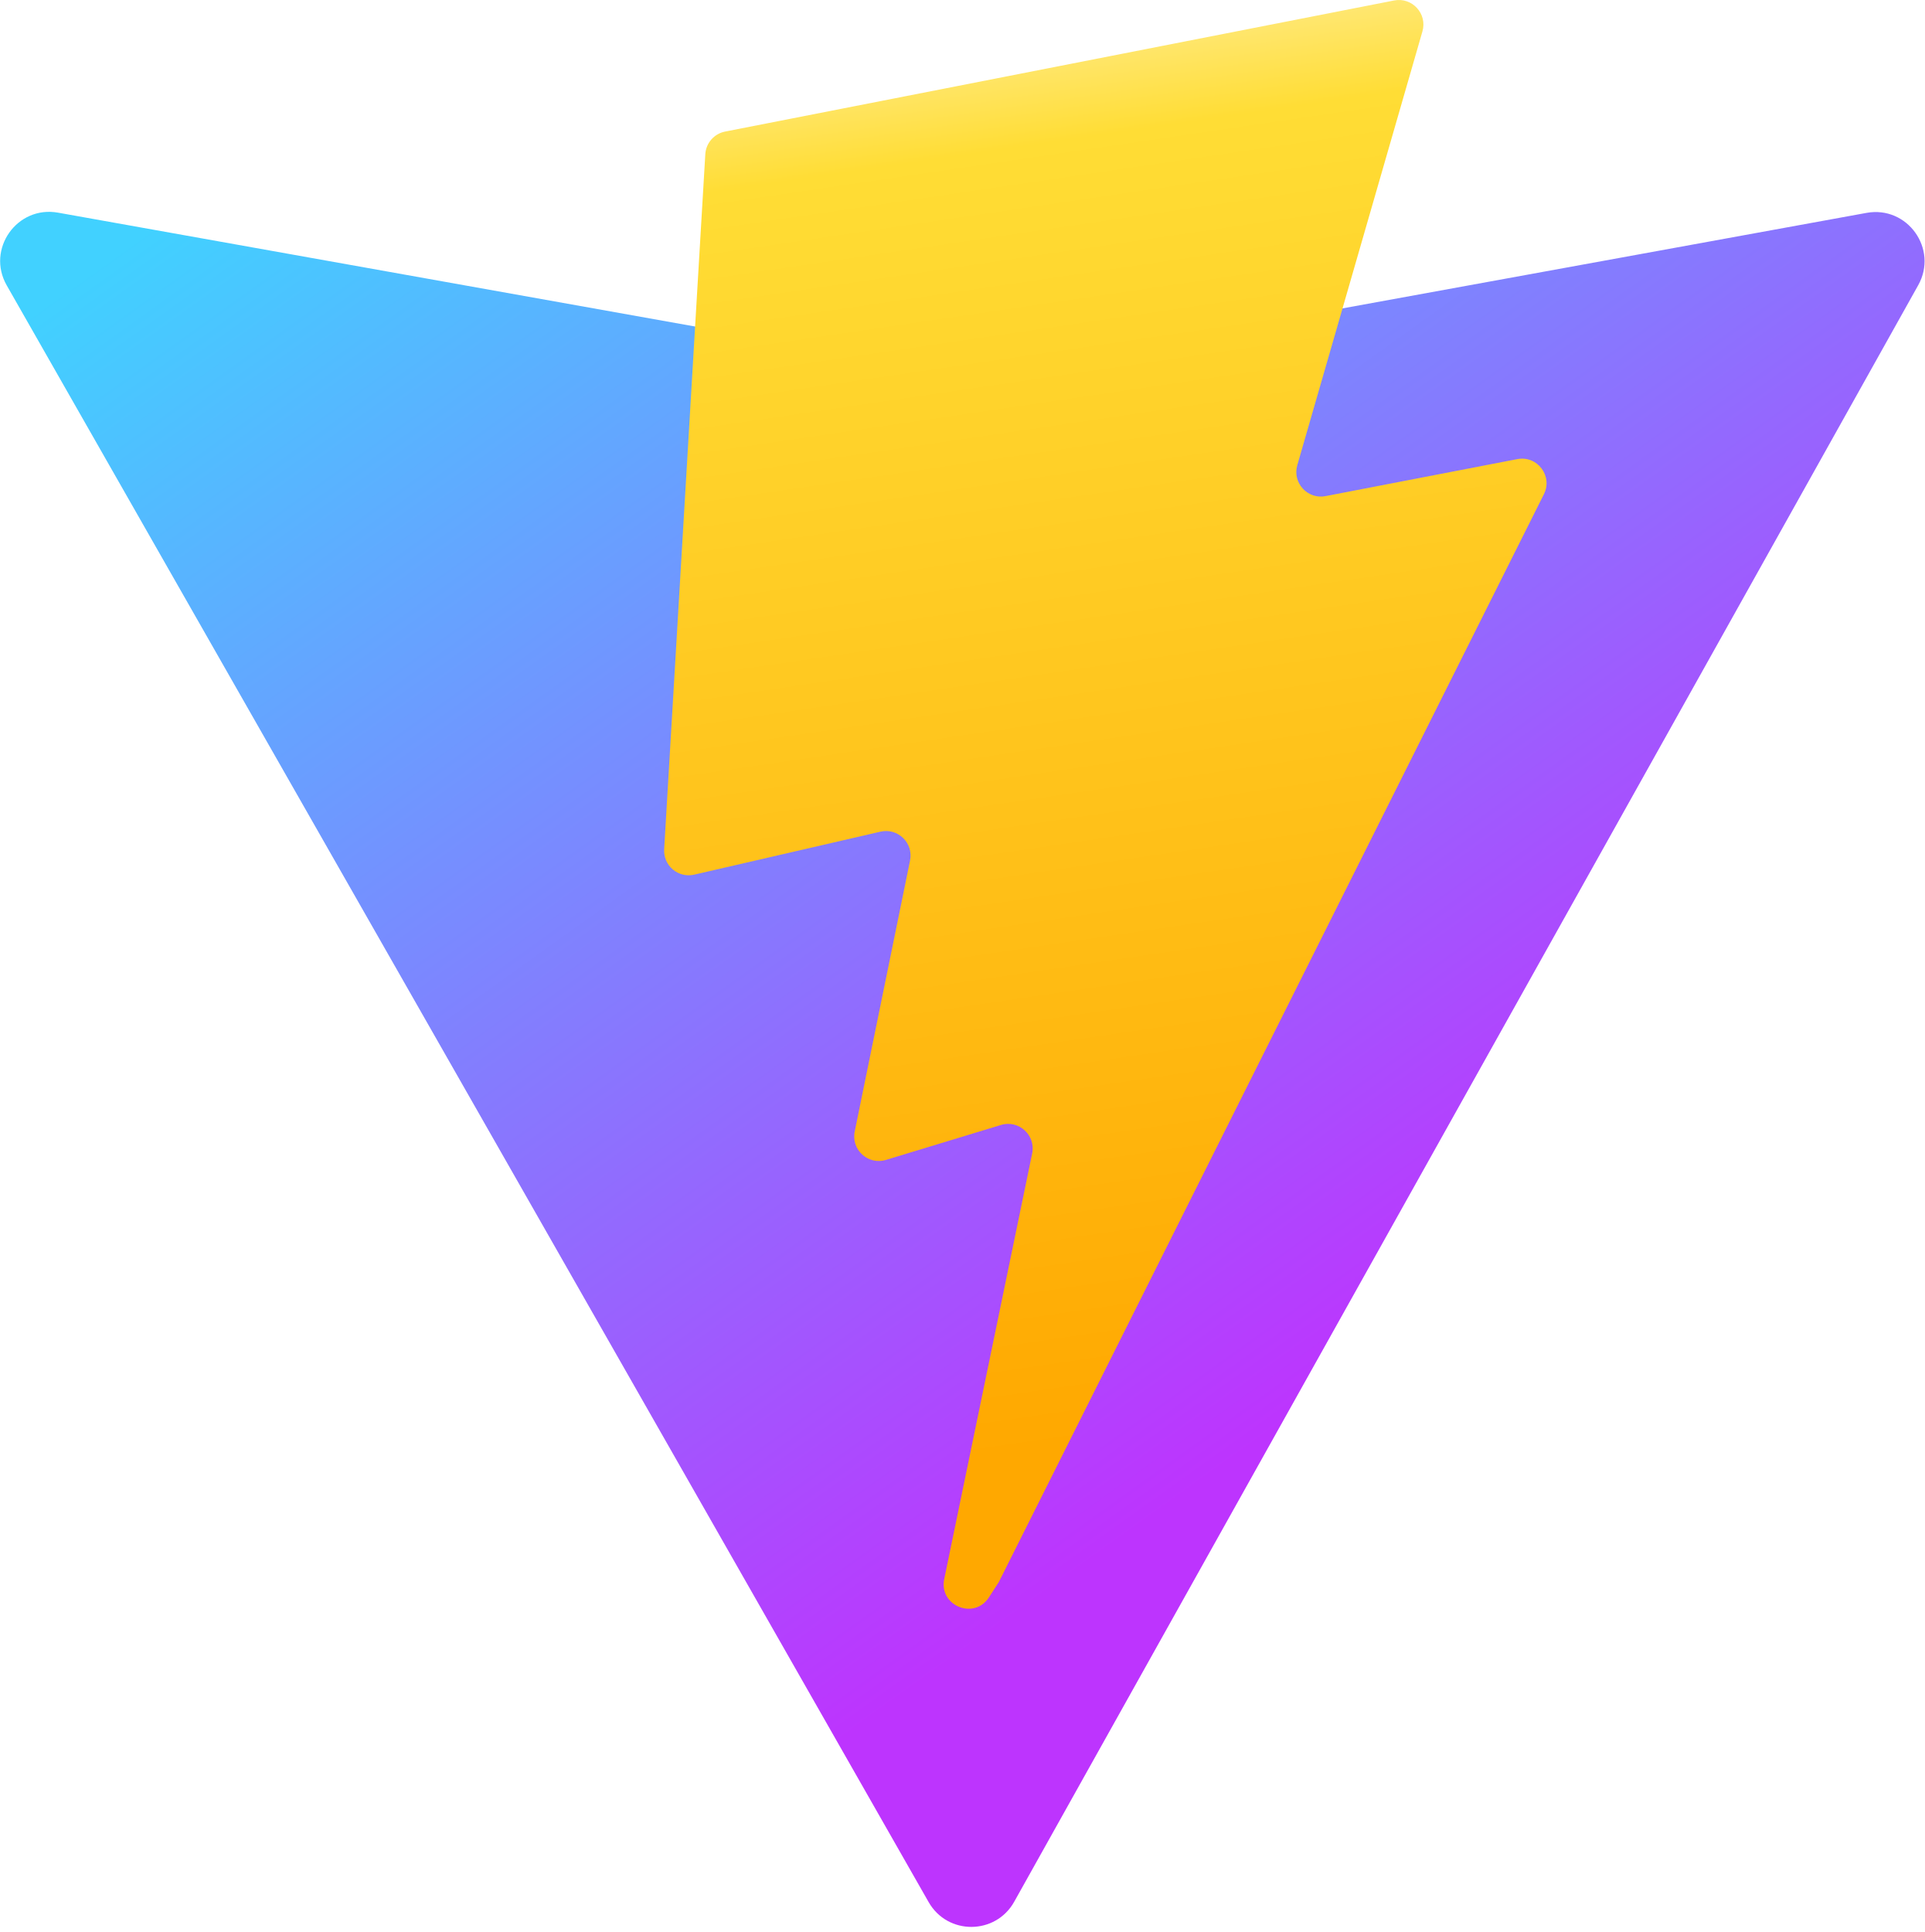
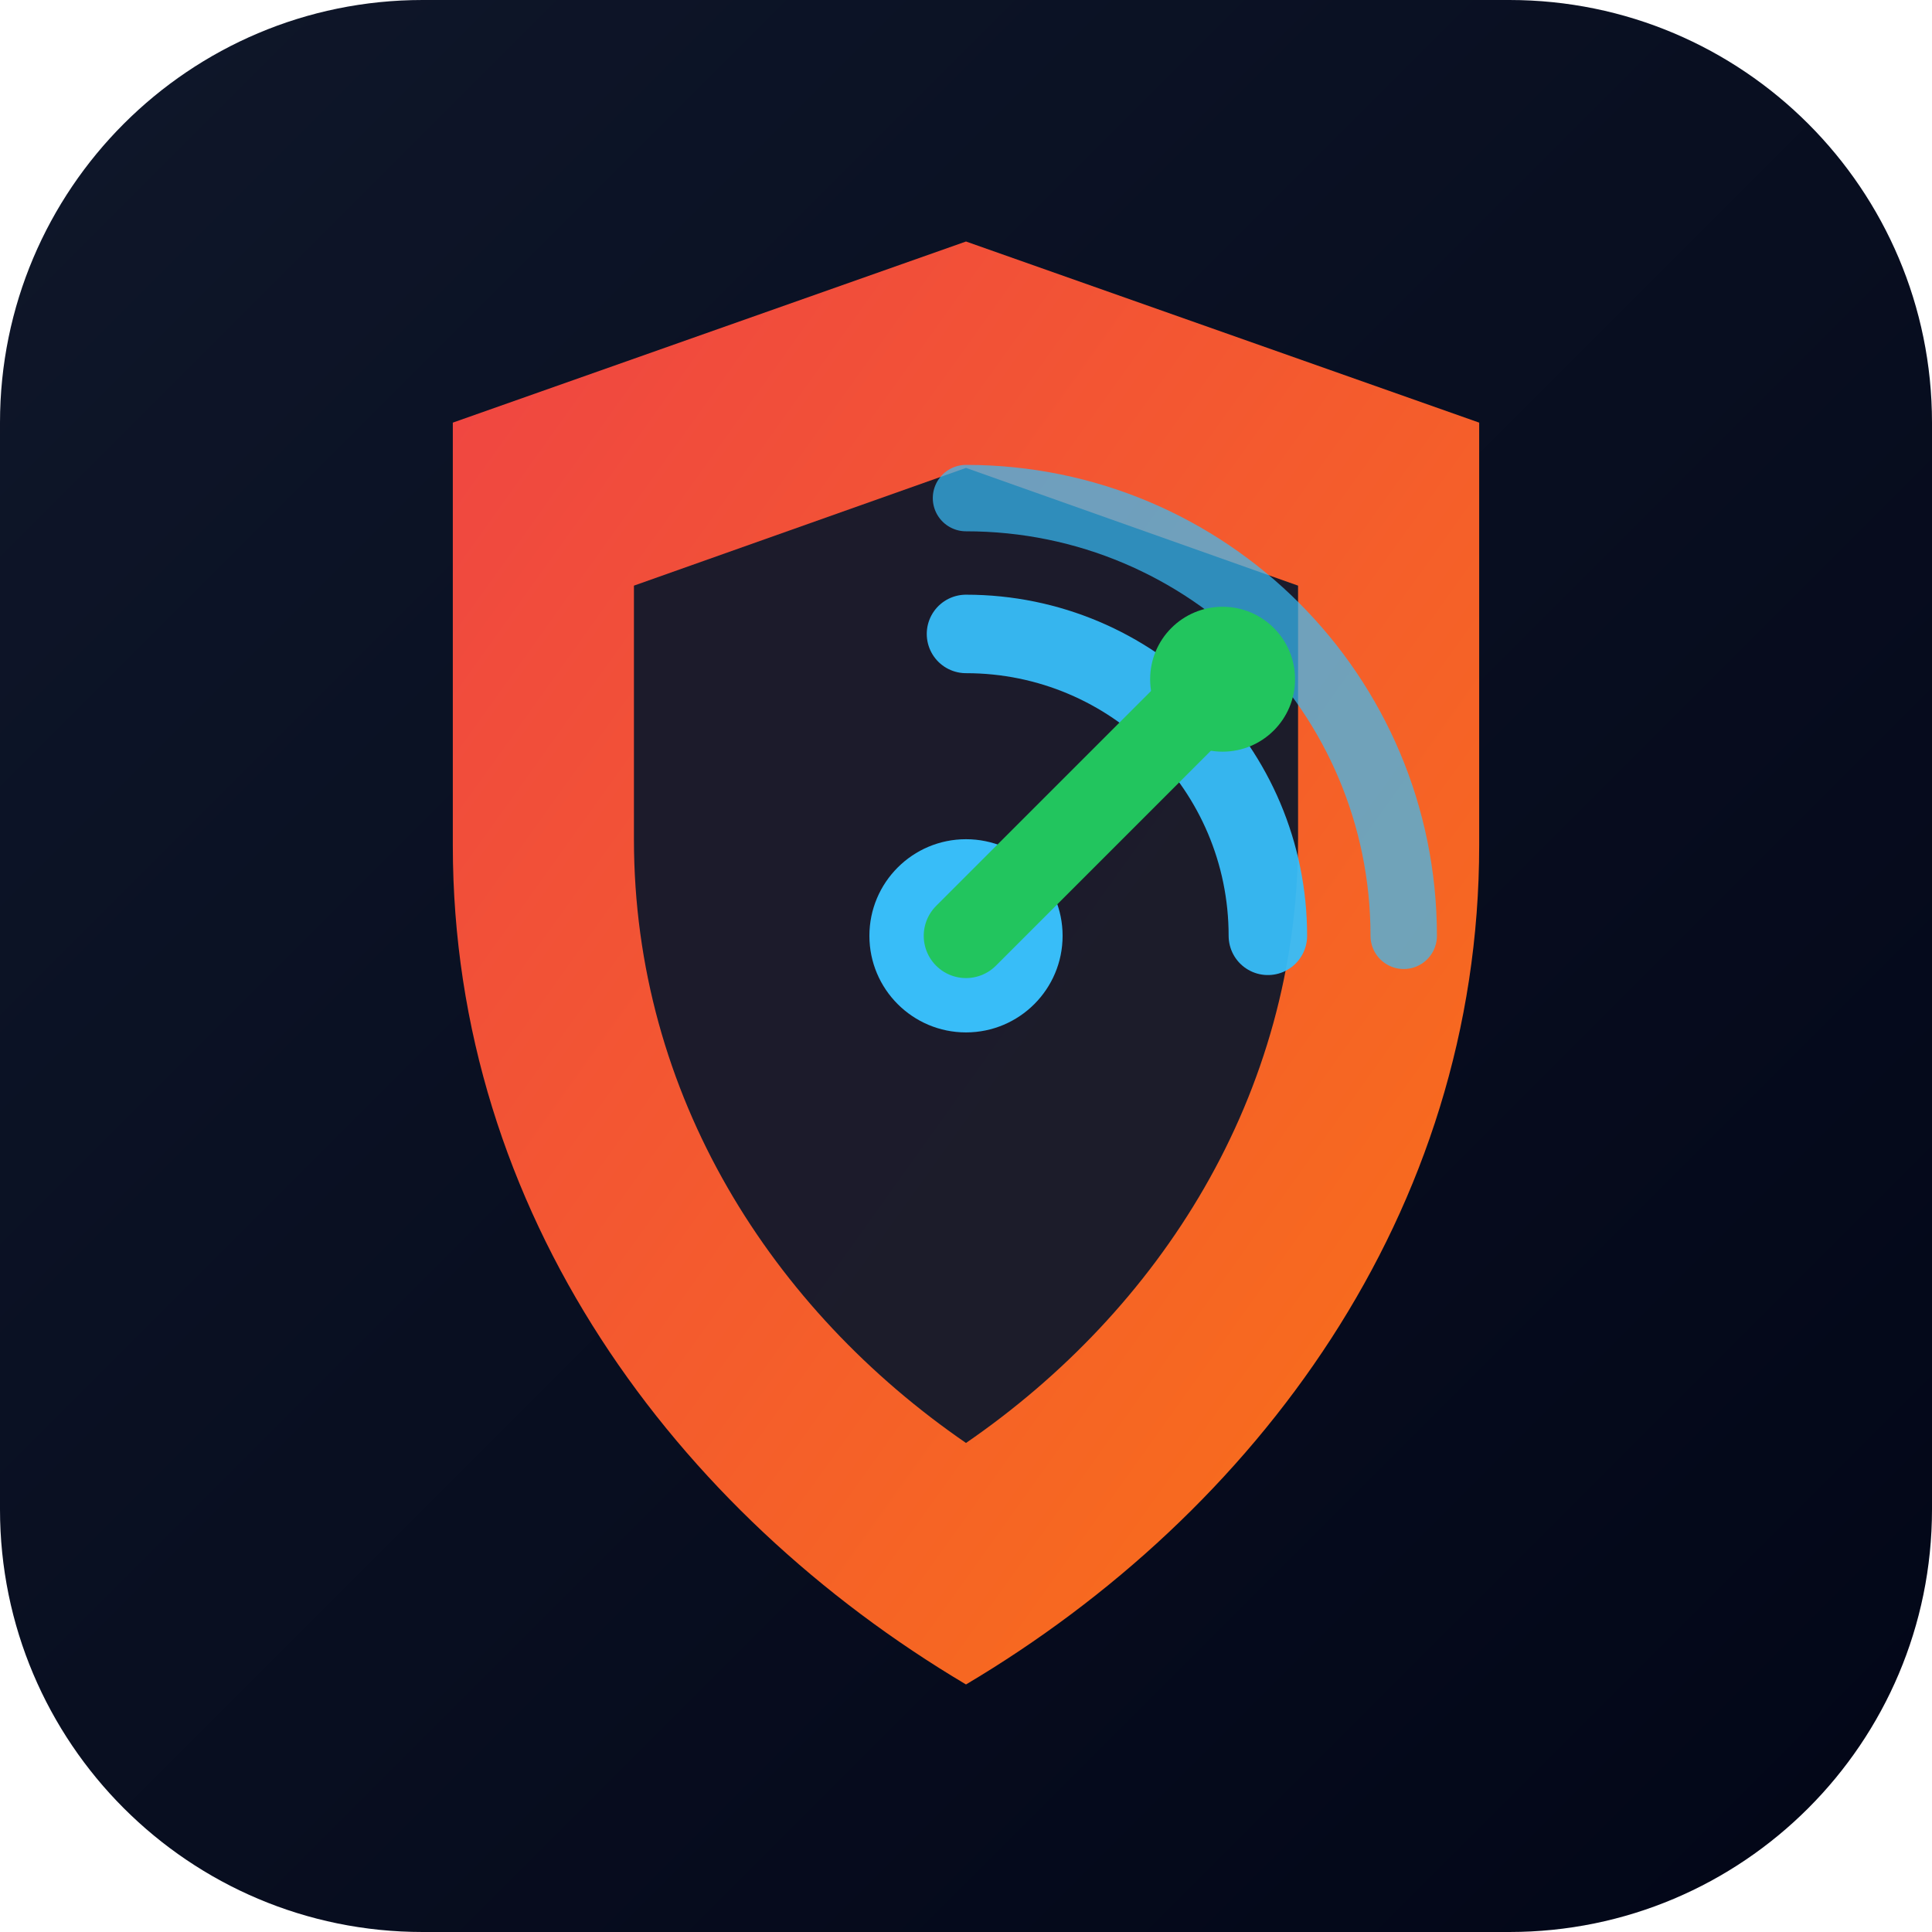
- <svg xmlns="http://www.w3.org/2000/svg" aria-hidden="true" role="img" class="iconify iconify--logos" width="31.88" height="32" preserveAspectRatio="xMidYMid meet" viewBox="0 0 256 257">
+ <svg xmlns="http://www.w3.org/2000/svg" viewBox="0 0 64 64" role="img" aria-label="UAE Air Defense Incident Dashboard favicon">
  <defs>
-     <linearGradient id="IconifyId1813088fe1fbc01fb466" x1="-.828%" x2="57.636%" y1="7.652%" y2="78.411%">
-       <stop offset="0%" stop-color="#41D1FF" />
-       <stop offset="100%" stop-color="#BD34FE" />
+     <linearGradient id="bg" x1="0%" y1="0%" x2="100%" y2="100%">
+       <stop offset="0%" stop-color="#0f172a" />
+       <stop offset="100%" stop-color="#020617" />
    </linearGradient>
-     <linearGradient id="IconifyId1813088fe1fbc01fb467" x1="43.376%" x2="50.316%" y1="2.242%" y2="89.03%">
-       <stop offset="0%" stop-color="#FFEA83" />
-       <stop offset="8.333%" stop-color="#FFDD35" />
-       <stop offset="100%" stop-color="#FFA800" />
+     <linearGradient id="shield" x1="0%" y1="0%" x2="100%" y2="100%">
+       <stop offset="0%" stop-color="#ef4444" />
+       <stop offset="100%" stop-color="#f97316" />
    </linearGradient>
  </defs>
-   <path fill="url(#IconifyId1813088fe1fbc01fb466)" d="M255.153 37.938L134.897 252.976c-2.483 4.44-8.862 4.466-11.382.048L.875 37.958c-2.746-4.814 1.371-10.646 6.827-9.67l120.385 21.517a6.537 6.537 0 0 0 2.322-.004l117.867-21.483c5.438-.991 9.574 4.796 6.877 9.62Z" />
-   <path fill="url(#IconifyId1813088fe1fbc01fb467)" d="M185.432.063L96.44 17.501a3.268 3.268 0 0 0-2.634 3.014l-5.474 92.456a3.268 3.268 0 0 0 3.997 3.378l24.777-5.718c2.318-.535 4.413 1.507 3.936 3.838l-7.361 36.047c-.495 2.426 1.782 4.5 4.151 3.78l15.304-4.649c2.372-.72 4.652 1.36 4.15 3.788l-11.698 56.621c-.732 3.542 3.979 5.473 5.943 2.437l1.313-2.028l72.516-144.72c1.215-2.423-.88-5.186-3.54-4.672l-25.505 4.922c-2.396.462-4.435-1.77-3.759-4.114l16.646-57.705c.677-2.35-1.37-4.583-3.769-4.113Z" />
+   <rect width="64" height="64" rx="14" fill="url(#bg)" />
+   <path d="M32 8 49 14v14c0 12.2-7.4 22.1-17 27.8C22.4 50.1 15 40.2 15 28V14Z" fill="url(#shield)" />
+   <path d="M32 15.5 43 19.4v8.4c0 8.5-4.6 15.6-11 20-6.4-4.4-11-11.5-11-20v-8.4Z" fill="#0f172a" opacity="0.94" />
+   <circle cx="32" cy="31" r="3.2" fill="#38bdf8" />
+   <path d="M32 21a10 10 0 0 1 10 10" fill="none" stroke="#38bdf8" stroke-width="2.6" stroke-linecap="round" opacity="0.95" />
+   <path d="M32 16.5A14.5 14.5 0 0 1 46.5 31" fill="none" stroke="#38bdf8" stroke-width="2.2" stroke-linecap="round" opacity="0.7" />
+   <path d="M32 31l8.5-8.5" fill="none" stroke="#22c55e" stroke-width="2.8" stroke-linecap="round" />
+   <circle cx="40.5" cy="22.5" r="2.4" fill="#22c55e" />
</svg>
